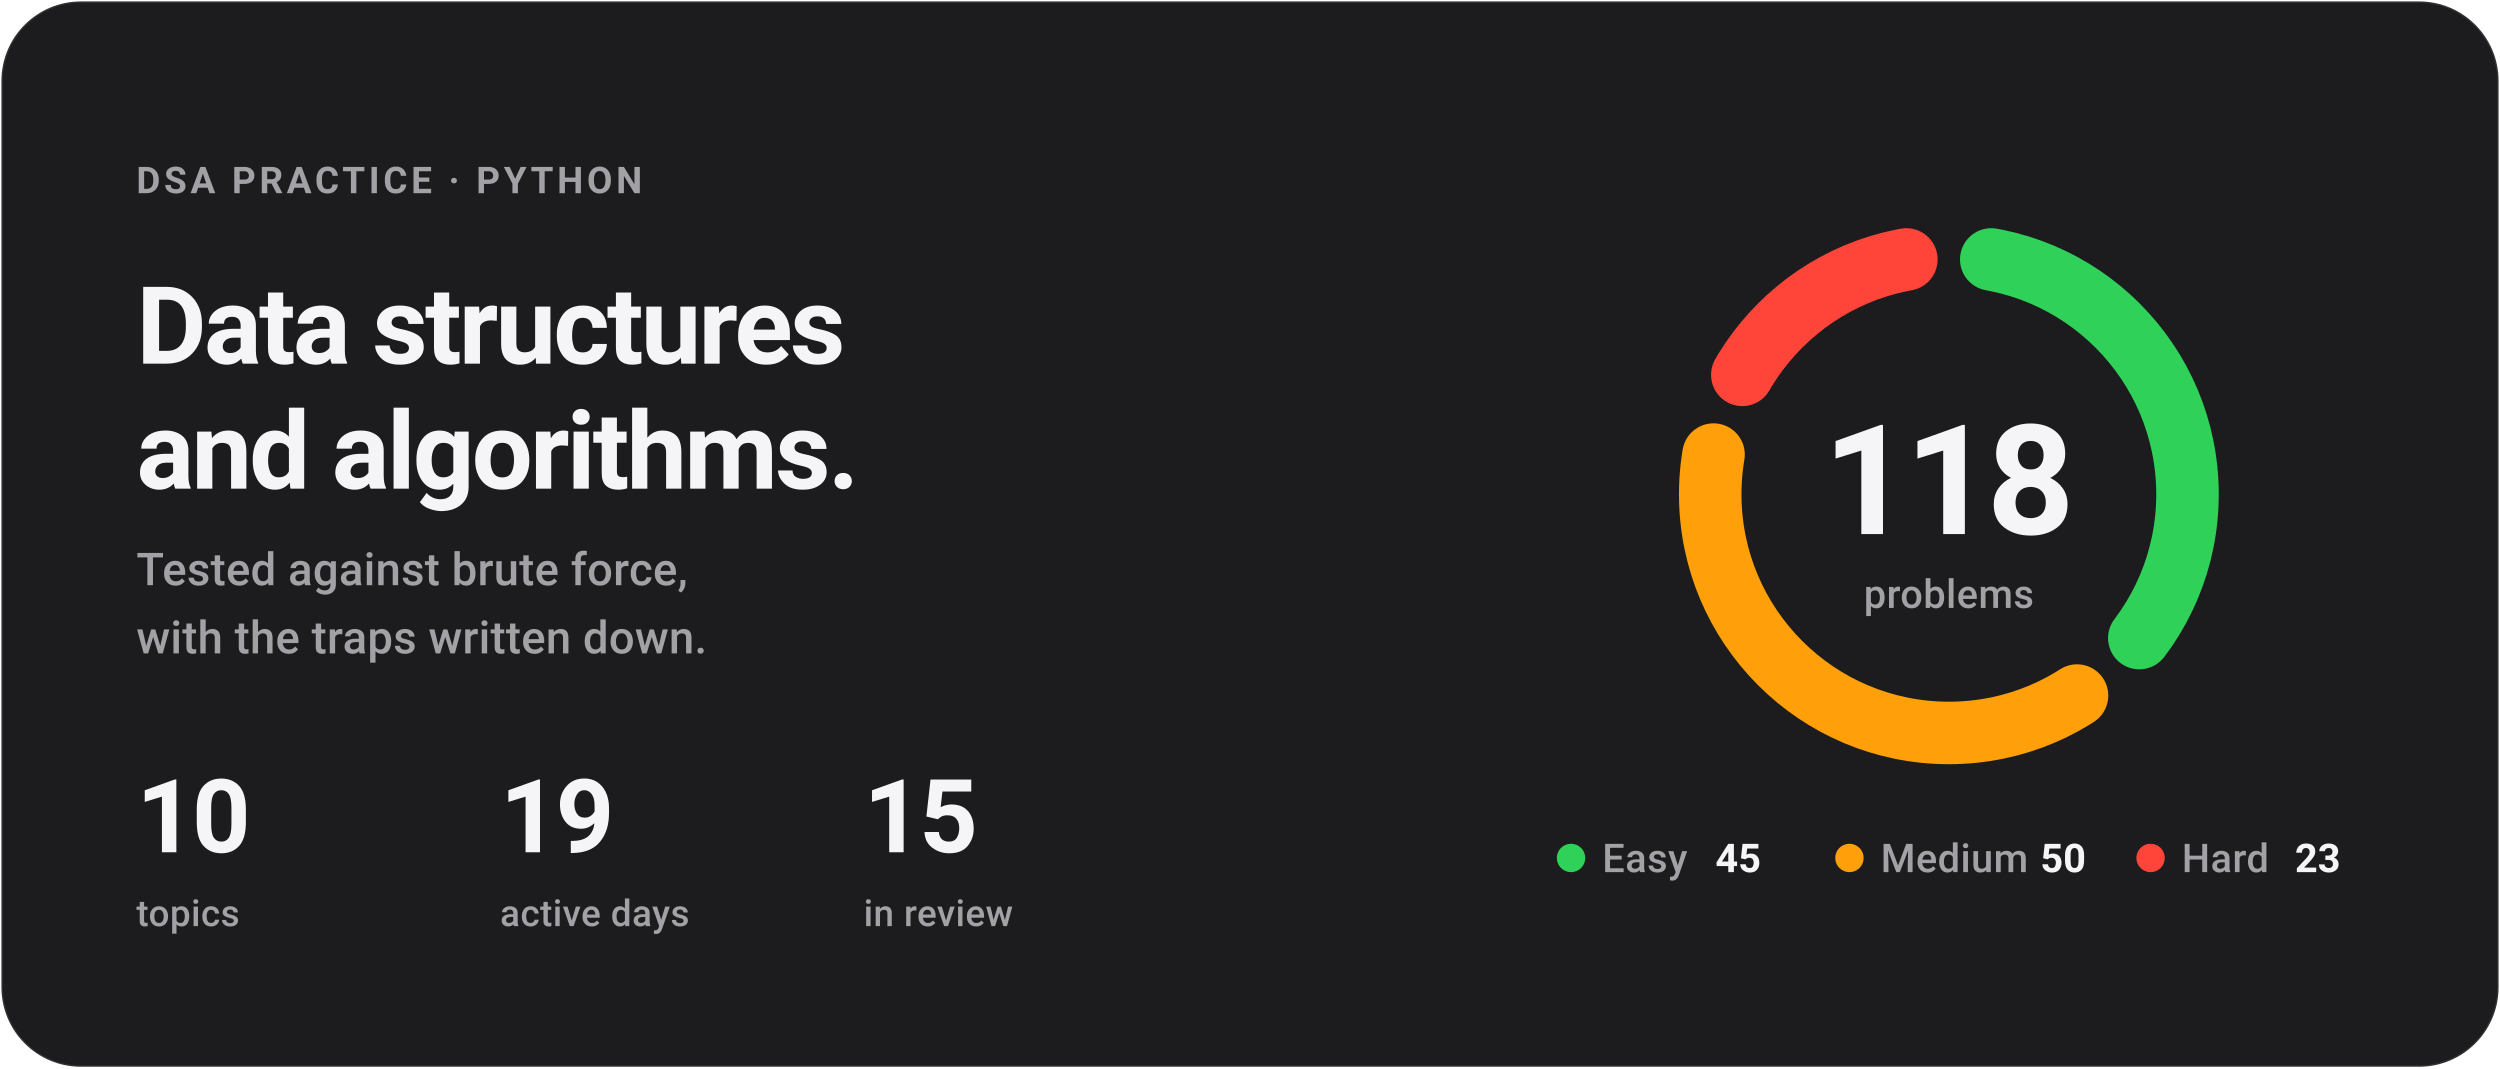
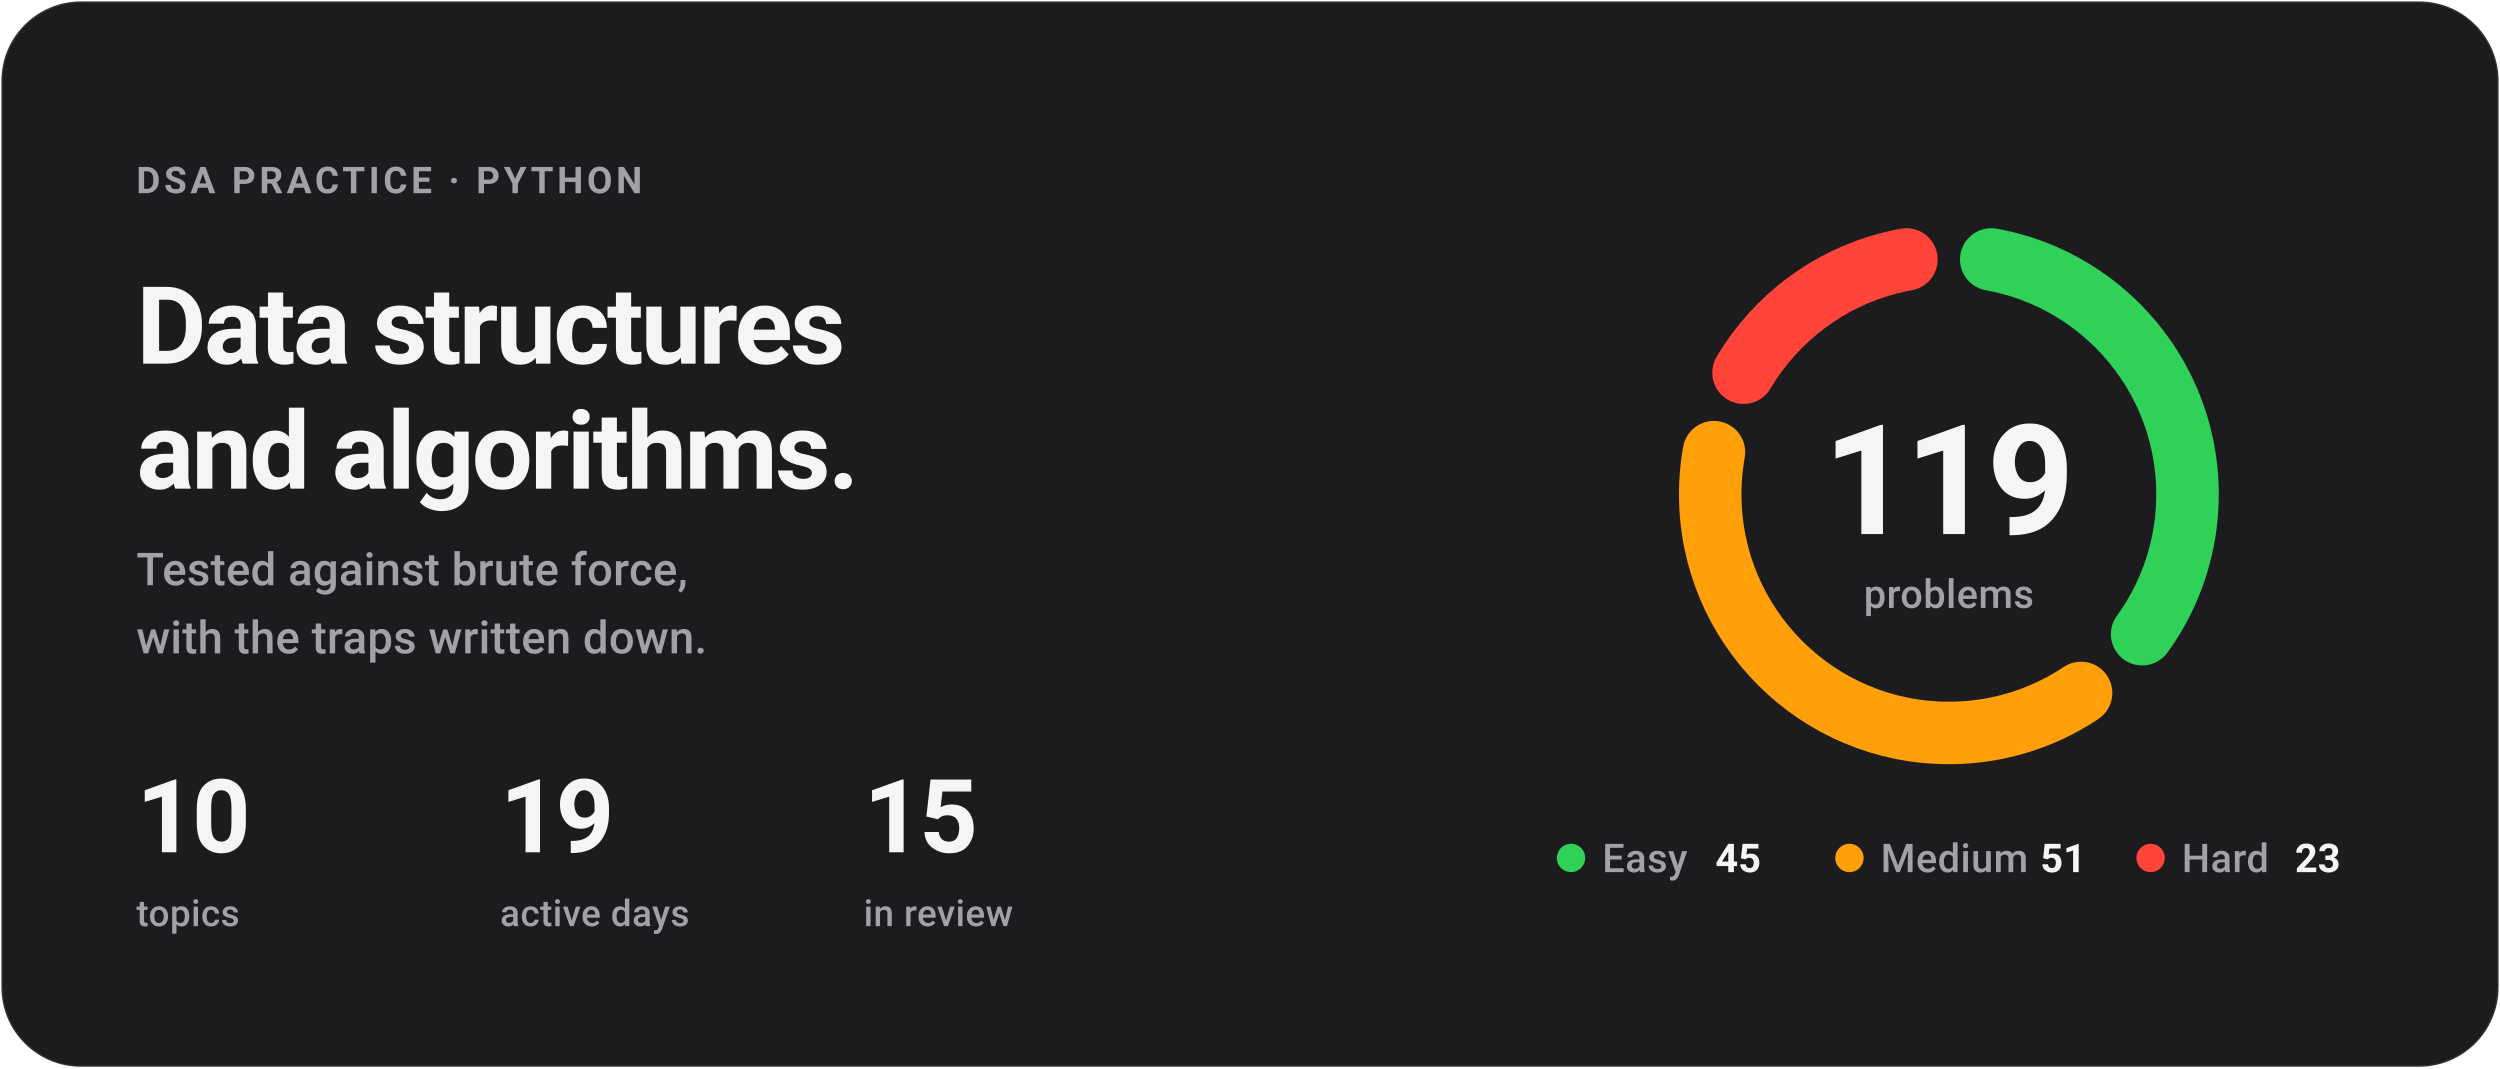
<svg xmlns="http://www.w3.org/2000/svg" width="880" height="376" viewBox="0 0 880 376" role="img" aria-labelledby="t d">
  <defs>
    <style>
text { font-family: -apple-system, BlinkMacSystemFont, "SF Pro Display", "SF Pro Text", "Segoe UI Variable Display", "Segoe UI", system-ui, Roboto, Helvetica, Arial, sans-serif; }
.num { font-variant-numeric: tabular-nums; }
@keyframes grow { from { transform: scaleX(0); } to { transform: scaleX(1); } }
@keyframes rise { from { transform: scaleY(0); } to { transform: scaleY(1); } }
@keyframes pop { from { opacity: 0; transform: scale(.92); } to { opacity: 1; transform: scale(1); } }
@keyframes fade { from { opacity: 0; transform: translateY(6px); } to { opacity: 1; transform: translateY(0); } }
.grow { transform-box: fill-box; transform-origin: 0% 50%; animation: grow .8s cubic-bezier(.22,1,.36,1) both; }
.rise { transform-box: fill-box; transform-origin: 50% 100%; animation: rise .8s cubic-bezier(.22,1,.36,1) both; }
.pop { transform-box: fill-box; transform-origin: 50% 50%; animation: pop .8s cubic-bezier(.22,1,.36,1) both; }
.fade { animation: fade .7s cubic-bezier(.22,1,.36,1) both; }
@media (prefers-reduced-motion: reduce) { .grow, .rise, .pop { transform-box: fill-box; transform-origin: 50% 50%; animation: pop .8s cubic-bezier(.22,1,.36,1) both; }
.fade { animation: none; } }
</style>
    <linearGradient id="acc" x1="0" y1="0" x2="1" y2="0">
      <stop offset="0" stop-color="#0A84FF" />
      <stop offset="1" stop-color="#64D2FF" />
    </linearGradient>
    <linearGradient id="accv" x1="0" y1="1" x2="0" y2="0">
      <stop offset="0" stop-color="#0A84FF" />
      <stop offset="1" stop-color="#64D2FF" />
    </linearGradient>
  </defs>
  <rect x="0.5" y="0.5" width="879" height="375" rx="28" fill="#1C1C1E" stroke="rgba(255,255,255,0.10)" />
  <text x="48" y="68" font-size="13" font-weight="600" fill="#A1A1A6" text-anchor="start" letter-spacing="0.1em">DSA PRACTICE  ·  PYTHON</text>
  <text x="48" y="128" font-size="38" font-weight="700" fill="#F5F5F7" text-anchor="start" letter-spacing="-0.025em" class="fade" style="animation-delay:0ms">Data structures</text>
  <text x="48" y="172" font-size="38" font-weight="700" fill="#F5F5F7" text-anchor="start" letter-spacing="-0.025em" class="fade" style="animation-delay:40ms">and algorithms.</text>
  <text x="48" y="206" font-size="16" font-weight="500" fill="#A1A1A6" text-anchor="start" letter-spacing="0.005em" class="fade" style="animation-delay:80ms">Tested against brute force,</text>
  <text x="48" y="230" font-size="16" font-weight="500" fill="#A1A1A6" text-anchor="start" letter-spacing="0.005em" class="fade" style="animation-delay:100ms">with the traps written down.</text>
  <text x="48" y="300" font-size="36" font-weight="650" fill="#F5F5F7" text-anchor="start" letter-spacing="-0.03em" class="num fade" style="animation-delay:140ms">10</text>
  <text x="48" y="326" font-size="13" font-weight="500" fill="#A1A1A6" text-anchor="start" letter-spacing="0.01em" class="fade" style="animation-delay:160ms">topics</text>
  <text x="176" y="300" font-size="36" font-weight="650" fill="#F5F5F7" text-anchor="start" letter-spacing="-0.03em" class="num fade" style="animation-delay:200ms">19</text>
  <text x="176" y="326" font-size="13" font-weight="500" fill="#A1A1A6" text-anchor="start" letter-spacing="0.01em" class="fade" style="animation-delay:220ms">active days</text>
  <text x="304" y="300" font-size="36" font-weight="650" fill="#F5F5F7" text-anchor="start" letter-spacing="-0.03em" class="num fade" style="animation-delay:260ms">15</text>
  <text x="304" y="326" font-size="13" font-weight="500" fill="#A1A1A6" text-anchor="start" letter-spacing="0.01em" class="fade" style="animation-delay:280ms">in review</text>
  <g class="pop" style="animation-delay:80ms">
-     <circle cx="686" cy="174" r="84" fill="none" stroke="#30D158" stroke-width="22" stroke-linecap="round" stroke-dasharray="171.27 527.79" stroke-dashoffset="-15.00" transform="rotate(-90 686 174)" />
-     <circle cx="686" cy="174" r="84" fill="none" stroke="#FF9F0A" stroke-width="22" stroke-linecap="round" stroke-dasharray="193.64 527.79" stroke-dashoffset="-216.27" transform="rotate(-90 686 174)" />
-     <circle cx="686" cy="174" r="84" fill="none" stroke="#FF453A" stroke-width="22" stroke-linecap="round" stroke-dasharray="72.87 527.79" stroke-dashoffset="-439.91" transform="rotate(-90 686 174)" />
+     <circle cx="686" cy="174" r="84" fill="none" stroke="#30D158" stroke-width="22" stroke-linecap="round" stroke-dasharray="169.58 527.79" stroke-dashoffset="-15.00" transform="rotate(-90 686 174)" />
+     <circle cx="686" cy="174" r="84" fill="none" stroke="#FF9F0A" stroke-width="22" stroke-linecap="round" stroke-dasharray="196.19 527.79" stroke-dashoffset="-214.58" transform="rotate(-90 686 174)" />
+     <circle cx="686" cy="174" r="84" fill="none" stroke="#FF453A" stroke-width="22" stroke-linecap="round" stroke-dasharray="72.01 527.79" stroke-dashoffset="-440.78" transform="rotate(-90 686 174)" />
  </g>
-   <text x="686" y="188" font-size="54" font-weight="700" fill="#F5F5F7" text-anchor="middle" letter-spacing="-0.04em" class="num fade" style="animation-delay:0ms">118</text>
+   <text x="686" y="188" font-size="54" font-weight="700" fill="#F5F5F7" text-anchor="middle" letter-spacing="-0.04em" class="num fade" style="animation-delay:0ms">119</text>
  <text x="686" y="214" font-size="14" font-weight="500" fill="#A1A1A6" text-anchor="middle" letter-spacing="0.01em" class="fade" style="animation-delay:60ms">problems</text>
  <circle cx="553" cy="302" r="5" fill="#30D158" />
  <text x="564" y="307" font-size="14" font-weight="500" fill="#A1A1A6" text-anchor="start" letter-spacing="0.01em">Easy</text>
  <text x="603.8" y="307" font-size="14" font-weight="650" fill="#F5F5F7" text-anchor="start" letter-spacing="0.0em" class="num">45</text>
  <circle cx="651" cy="302" r="5" fill="#FF9F0A" />
  <text x="662" y="307" font-size="14" font-weight="500" fill="#A1A1A6" text-anchor="start" letter-spacing="0.01em">Medium</text>
-   <text x="718.2" y="307" font-size="14" font-weight="650" fill="#F5F5F7" text-anchor="start" letter-spacing="0.0em" class="num">50</text>
+   <text x="718.2" y="307" font-size="14" font-weight="650" fill="#F5F5F7" text-anchor="start" letter-spacing="0.0em" class="num">51</text>
  <circle cx="757" cy="302" r="5" fill="#FF453A" />
  <text x="768" y="307" font-size="14" font-weight="500" fill="#A1A1A6" text-anchor="start" letter-spacing="0.01em">Hard</text>
  <text x="807.8" y="307" font-size="14" font-weight="650" fill="#F5F5F7" text-anchor="start" letter-spacing="0.0em" class="num">23</text>
</svg>
